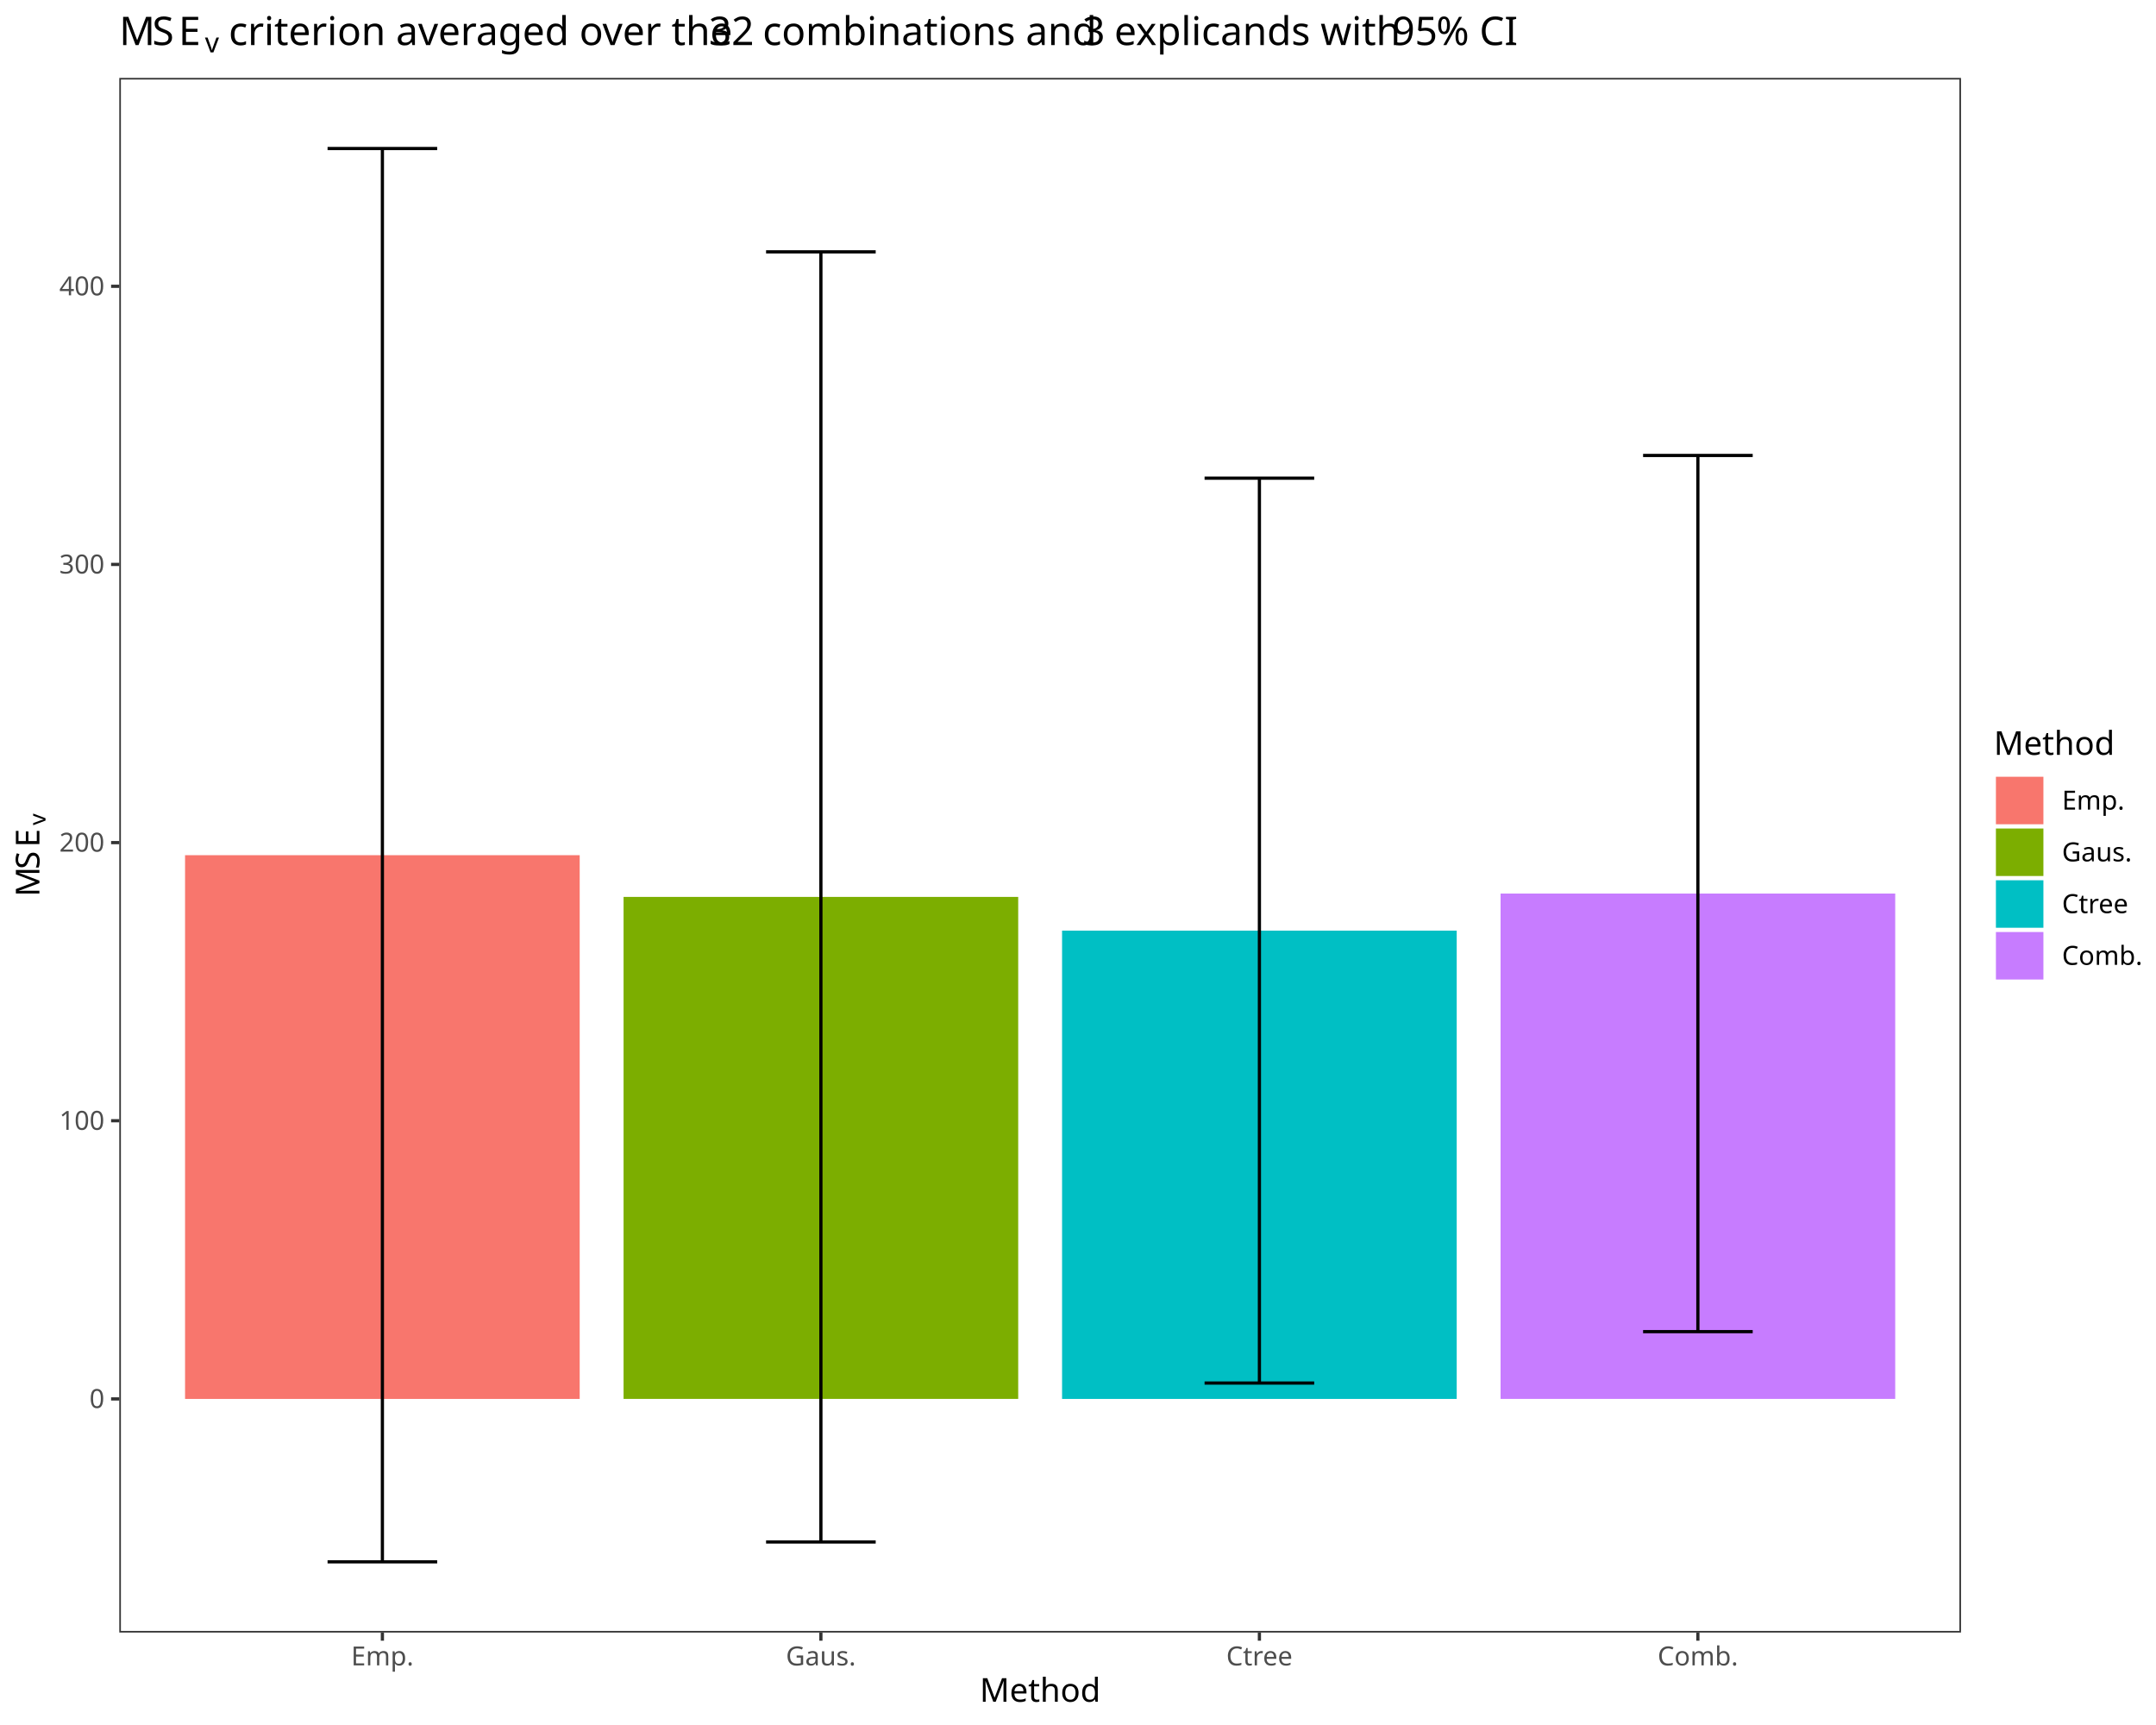
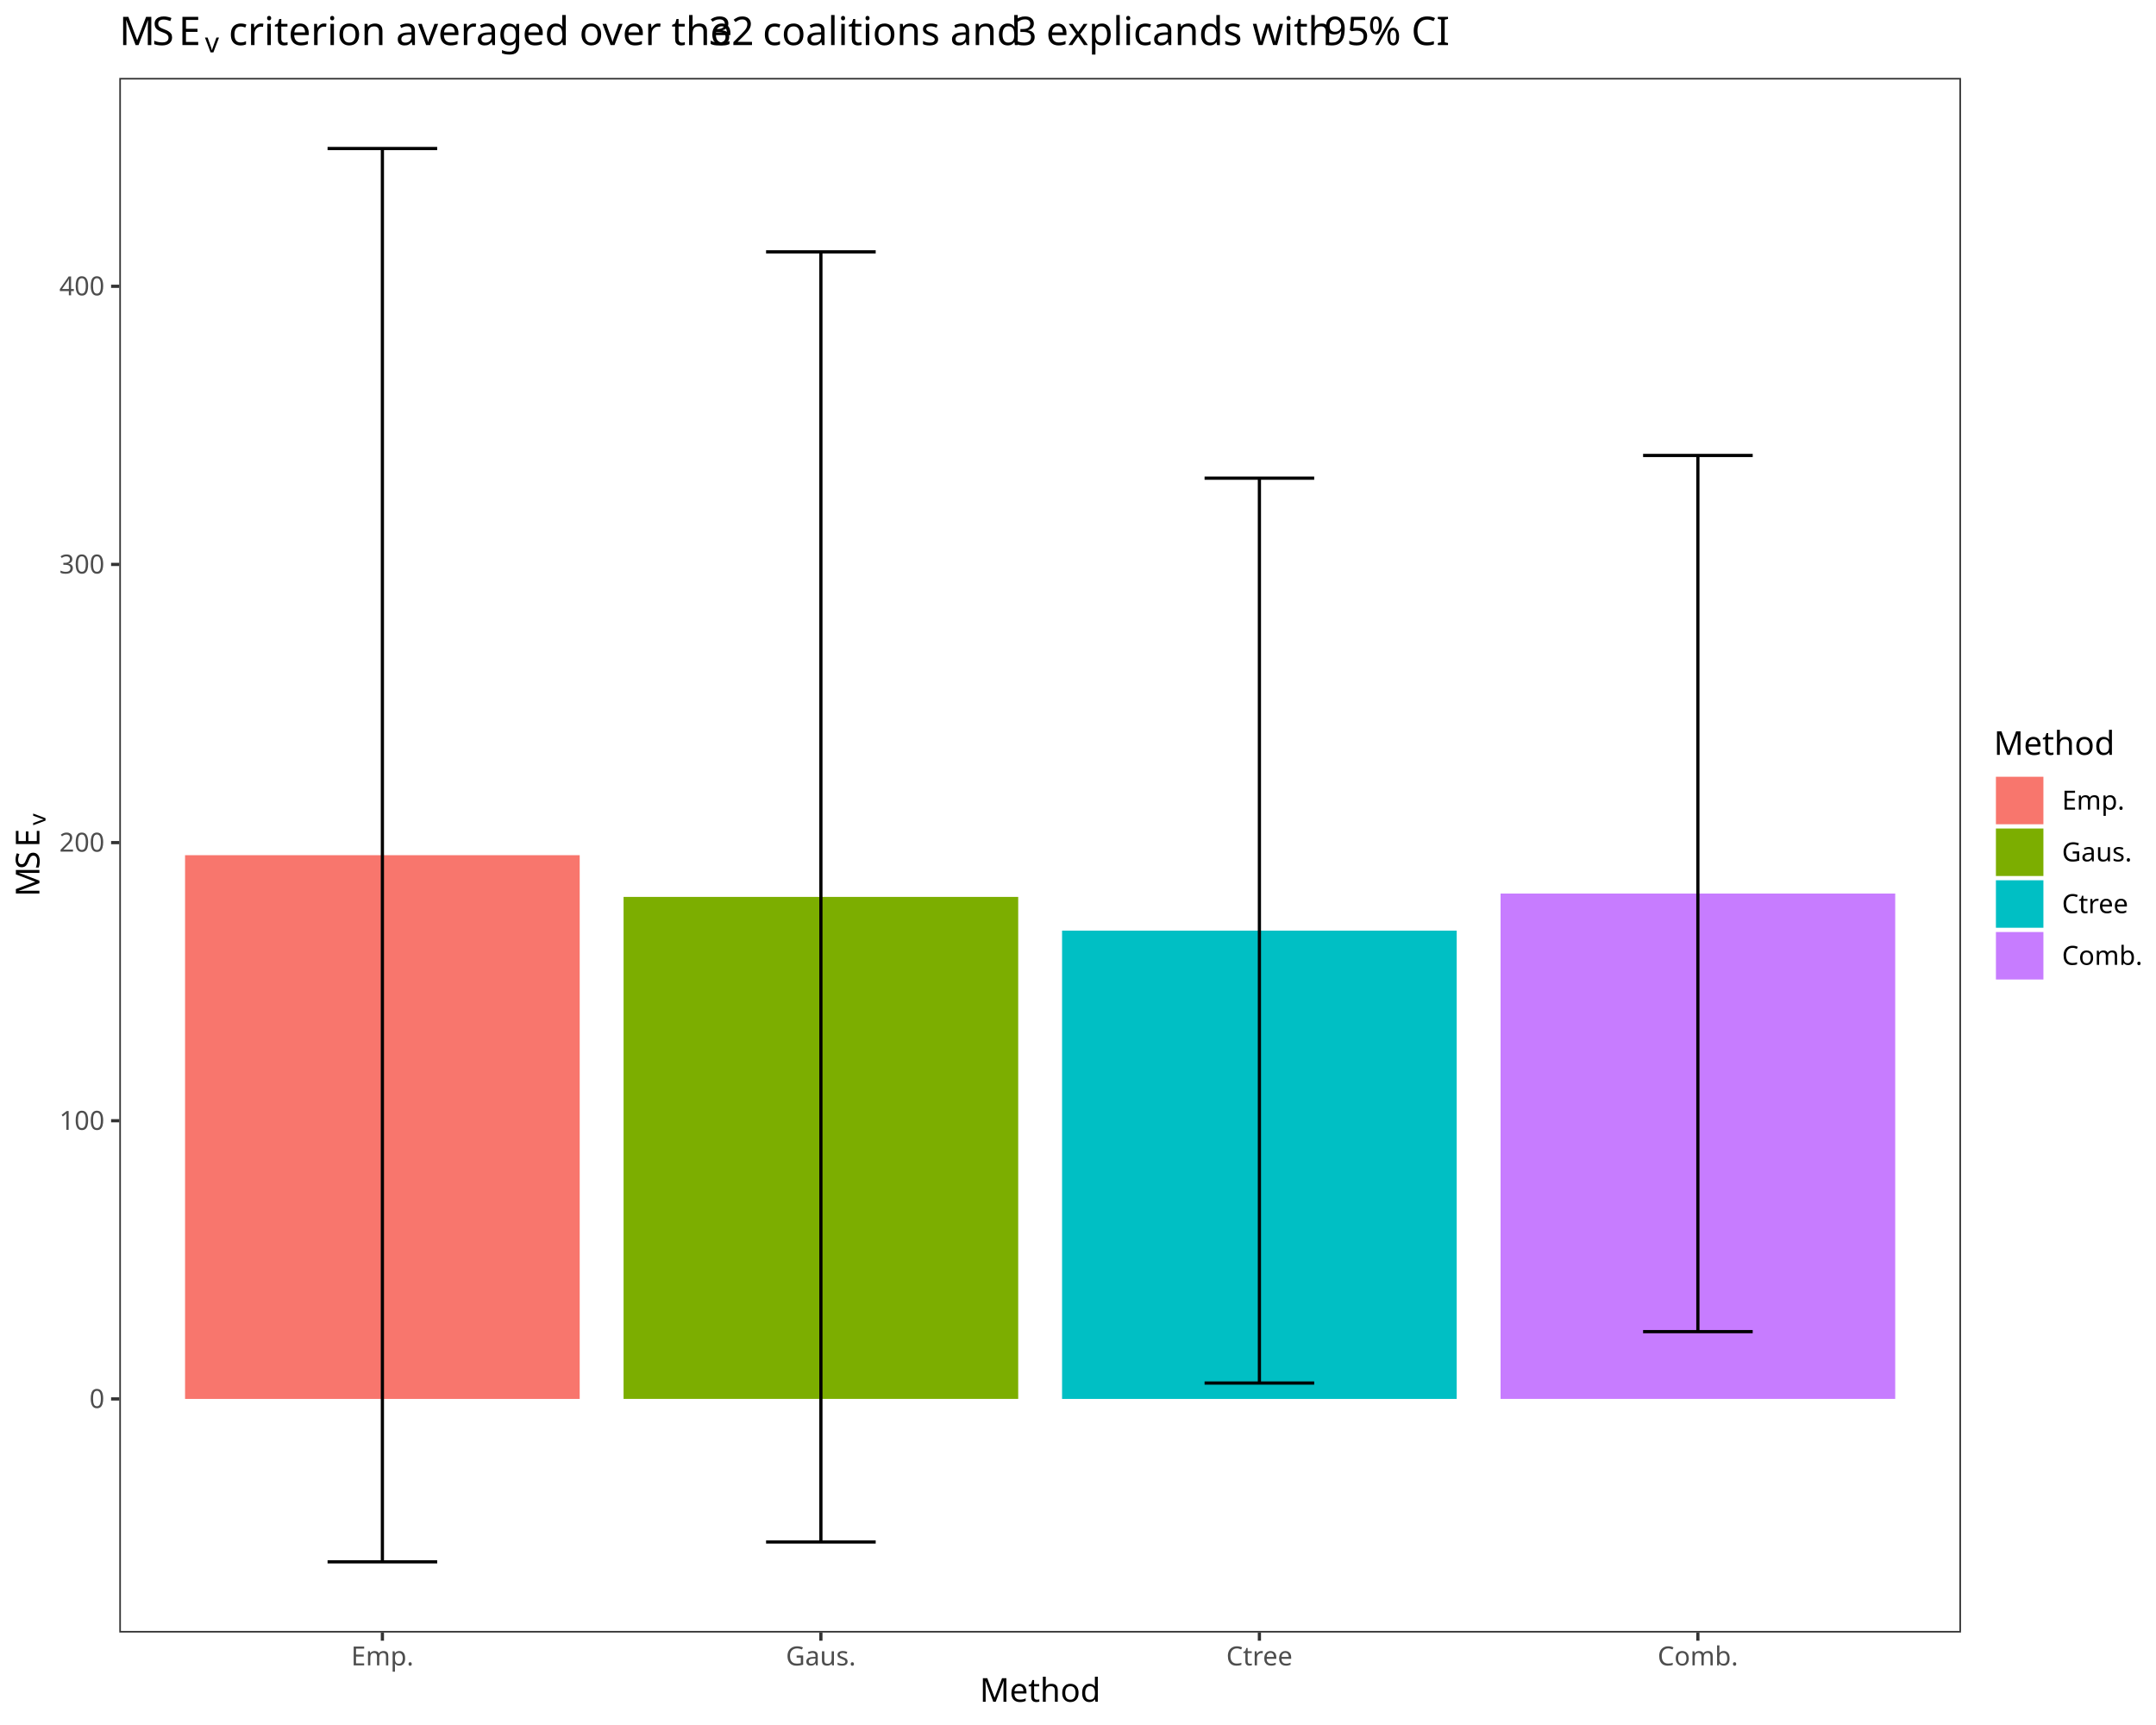
<svg xmlns="http://www.w3.org/2000/svg" class="svglite" data-engine-version="2.0" width="720.00pt" height="576.00pt" viewBox="0 0 720.00 576.00">
  <defs>
    <style type="text/css">
    .svglite line, .svglite polyline, .svglite polygon, .svglite path, .svglite rect, .svglite circle {
      fill: none;
      stroke: #000000;
      stroke-linecap: round;
      stroke-linejoin: round;
      stroke-miterlimit: 10.00;
    }
  </style>
  </defs>
  <rect width="100%" height="100%" style="stroke: none; fill: #FFFFFF;" />
  <defs>
    <clipPath id="cpMC4wMHw3MjAuMDB8MC4wMHw1NzYuMDA=">
      <rect x="0.00" y="0.00" width="720.00" height="576.00" />
    </clipPath>
  </defs>
  <g clip-path="url(#cpMC4wMHw3MjAuMDB8MC4wMHw1NzYuMDA=)">
    <rect x="0.00" y="0.00" width="720.00" height="576.00" style="stroke-width: 1.07; stroke: #FFFFFF; fill: #FFFFFF;" />
  </g>
  <defs>
    <clipPath id="cpMzkuODR8NjU0Ljg4fDI2LjAxfDU0NS4xMQ==">
      <rect x="39.84" y="26.01" width="615.04" height="519.11" />
    </clipPath>
  </defs>
  <g clip-path="url(#cpMzkuODR8NjU0Ljg4fDI2LjAxfDU0NS4xMQ==)">
    <rect x="39.84" y="26.01" width="615.04" height="519.11" style="stroke-width: 1.07; stroke: none; fill: #FFFFFF;" />
    <rect x="61.80" y="285.56" width="131.79" height="181.56" style="stroke-width: 1.07; stroke: none; stroke-linecap: butt; stroke-linejoin: miter; fill: #F8766D;" />
    <rect x="208.24" y="299.49" width="131.79" height="167.62" style="stroke-width: 1.07; stroke: none; stroke-linecap: butt; stroke-linejoin: miter; fill: #7CAE00;" />
    <rect x="354.68" y="310.75" width="131.79" height="156.37" style="stroke-width: 1.07; stroke: none; stroke-linecap: butt; stroke-linejoin: miter; fill: #00BFC4;" />
    <rect x="501.12" y="298.37" width="131.79" height="168.74" style="stroke-width: 1.07; stroke: none; stroke-linecap: butt; stroke-linejoin: miter; fill: #C77CFF;" />
    <polyline points="109.39,49.60 146.00,49.60 " style="stroke-width: 1.07; stroke-linecap: butt;" />
    <polyline points="127.70,49.60 127.70,521.52 " style="stroke-width: 1.07; stroke-linecap: butt;" />
    <polyline points="109.39,521.52 146.00,521.52 " style="stroke-width: 1.07; stroke-linecap: butt;" />
    <polyline points="255.83,84.10 292.44,84.10 " style="stroke-width: 1.07; stroke-linecap: butt;" />
    <polyline points="274.14,84.10 274.14,514.89 " style="stroke-width: 1.07; stroke-linecap: butt;" />
    <polyline points="255.83,514.89 292.44,514.89 " style="stroke-width: 1.07; stroke-linecap: butt;" />
    <polyline points="402.27,159.67 438.88,159.67 " style="stroke-width: 1.07; stroke-linecap: butt;" />
    <polyline points="420.58,159.67 420.58,461.82 " style="stroke-width: 1.07; stroke-linecap: butt;" />
    <polyline points="402.27,461.82 438.88,461.82 " style="stroke-width: 1.07; stroke-linecap: butt;" />
    <polyline points="548.71,152.09 585.32,152.09 " style="stroke-width: 1.07; stroke-linecap: butt;" />
    <polyline points="567.01,152.09 567.01,444.66 " style="stroke-width: 1.07; stroke-linecap: butt;" />
    <polyline points="548.71,444.66 585.32,444.66 " style="stroke-width: 1.07; stroke-linecap: butt;" />
    <rect x="39.84" y="26.01" width="615.04" height="519.11" style="stroke-width: 1.07; stroke: #333333;" />
  </g>
  <g clip-path="url(#cpMC4wMHw3MjAuMDB8MC4wMHw1NzYuMDA=)">
    <text x="34.90" y="470.14" text-anchor="end" style="font-size: 8.80px; fill: #4D4D4D; font-family: sans;" textLength="4.89px" lengthAdjust="spacingAndGlyphs">0</text>
    <text x="34.90" y="377.26" text-anchor="end" style="font-size: 8.80px; fill: #4D4D4D; font-family: sans;" textLength="14.68px" lengthAdjust="spacingAndGlyphs">100</text>
    <text x="34.90" y="284.38" text-anchor="end" style="font-size: 8.80px; fill: #4D4D4D; font-family: sans;" textLength="14.68px" lengthAdjust="spacingAndGlyphs">200</text>
    <text x="34.90" y="191.50" text-anchor="end" style="font-size: 8.80px; fill: #4D4D4D; font-family: sans;" textLength="14.68px" lengthAdjust="spacingAndGlyphs">300</text>
    <text x="34.90" y="98.62" text-anchor="end" style="font-size: 8.80px; fill: #4D4D4D; font-family: sans;" textLength="14.68px" lengthAdjust="spacingAndGlyphs">400</text>
    <polyline points="37.10,467.12 39.84,467.12 " style="stroke-width: 1.07; stroke: #333333; stroke-linecap: butt;" />
    <polyline points="37.10,374.23 39.84,374.23 " style="stroke-width: 1.07; stroke: #333333; stroke-linecap: butt;" />
    <polyline points="37.10,281.35 39.84,281.35 " style="stroke-width: 1.07; stroke: #333333; stroke-linecap: butt;" />
    <polyline points="37.10,188.47 39.84,188.47 " style="stroke-width: 1.07; stroke: #333333; stroke-linecap: butt;" />
    <polyline points="37.10,95.59 39.84,95.59 " style="stroke-width: 1.07; stroke: #333333; stroke-linecap: butt;" />
    <polyline points="127.70,547.85 127.70,545.11 " style="stroke-width: 1.07; stroke: #333333; stroke-linecap: butt;" />
    <polyline points="274.14,547.85 274.14,545.11 " style="stroke-width: 1.07; stroke: #333333; stroke-linecap: butt;" />
    <polyline points="420.58,547.85 420.58,545.11 " style="stroke-width: 1.07; stroke: #333333; stroke-linecap: butt;" />
    <polyline points="567.01,547.85 567.01,545.11 " style="stroke-width: 1.07; stroke: #333333; stroke-linecap: butt;" />
    <text x="127.70" y="556.10" text-anchor="middle" style="font-size: 8.80px; fill: #4D4D4D; font-family: sans;" textLength="20.54px" lengthAdjust="spacingAndGlyphs">Emp.</text>
    <text x="274.14" y="556.10" text-anchor="middle" style="font-size: 8.80px; fill: #4D4D4D; font-family: sans;" textLength="23.49px" lengthAdjust="spacingAndGlyphs">Gaus.</text>
    <text x="420.58" y="556.10" text-anchor="middle" style="font-size: 8.80px; fill: #4D4D4D; font-family: sans;" textLength="21.52px" lengthAdjust="spacingAndGlyphs">Ctree</text>
    <text x="567.01" y="556.10" text-anchor="middle" style="font-size: 8.80px; fill: #4D4D4D; font-family: sans;" textLength="25.92px" lengthAdjust="spacingAndGlyphs">Comb.</text>
    <text x="347.36" y="568.24" text-anchor="middle" style="font-size: 11.00px; font-family: sans;" textLength="36.70px" lengthAdjust="spacingAndGlyphs">Method</text>
    <text transform="translate(13.16,299.41) rotate(-90)" style="font-size: 11.00px; font-family: sans;" textLength="9.17px" lengthAdjust="spacingAndGlyphs">M</text>
    <text transform="translate(13.16,290.24) rotate(-90)" style="font-size: 11.00px; font-family: sans;" textLength="7.34px" lengthAdjust="spacingAndGlyphs">S</text>
    <text transform="translate(13.16,282.90) rotate(-90)" style="font-size: 11.00px; font-family: sans;" textLength="7.34px" lengthAdjust="spacingAndGlyphs">E</text>
    <text transform="translate(15.20,275.56) rotate(-90)" style="font-size: 7.70px; font-family: sans;" textLength="3.85px" lengthAdjust="spacingAndGlyphs">v</text>
    <rect x="665.84" y="243.33" width="48.68" height="84.45" style="stroke-width: 1.07; stroke: none; fill: #FFFFFF;" />
    <text x="665.84" y="252.05" style="font-size: 11.00px; font-family: sans;" textLength="36.70px" lengthAdjust="spacingAndGlyphs">Method</text>
    <rect x="665.84" y="258.67" width="17.28" height="17.28" style="stroke-width: 1.07; stroke: none; fill: #FFFFFF;" />
    <rect x="666.54" y="259.37" width="15.86" height="15.86" style="stroke-width: 1.07; stroke: none; stroke-linecap: butt; stroke-linejoin: miter; fill: #F8766D;" />
    <rect x="665.84" y="275.95" width="17.28" height="17.28" style="stroke-width: 1.07; stroke: none; fill: #FFFFFF;" />
    <rect x="666.54" y="276.65" width="15.86" height="15.86" style="stroke-width: 1.07; stroke: none; stroke-linecap: butt; stroke-linejoin: miter; fill: #7CAE00;" />
    <rect x="665.84" y="293.23" width="17.28" height="17.28" style="stroke-width: 1.07; stroke: none; fill: #FFFFFF;" />
    <rect x="666.54" y="293.93" width="15.86" height="15.86" style="stroke-width: 1.07; stroke: none; stroke-linecap: butt; stroke-linejoin: miter; fill: #00BFC4;" />
    <rect x="665.84" y="310.51" width="17.28" height="17.28" style="stroke-width: 1.07; stroke: none; fill: #FFFFFF;" />
    <rect x="666.54" y="311.21" width="15.86" height="15.86" style="stroke-width: 1.07; stroke: none; stroke-linecap: butt; stroke-linejoin: miter; fill: #C77CFF;" />
    <text x="688.60" y="270.33" style="font-size: 8.80px; font-family: sans;" textLength="20.54px" lengthAdjust="spacingAndGlyphs">Emp.</text>
    <text x="688.60" y="287.61" style="font-size: 8.80px; font-family: sans;" textLength="23.49px" lengthAdjust="spacingAndGlyphs">Gaus.</text>
    <text x="688.60" y="304.89" style="font-size: 8.80px; font-family: sans;" textLength="21.52px" lengthAdjust="spacingAndGlyphs">Ctree</text>
    <text x="688.60" y="322.17" style="font-size: 8.80px; font-family: sans;" textLength="25.92px" lengthAdjust="spacingAndGlyphs">Comb.</text>
    <text x="39.84" y="15.05" style="font-size: 13.20px; font-family: sans;" textLength="11.00px" lengthAdjust="spacingAndGlyphs">M</text>
    <text x="50.84" y="15.05" style="font-size: 13.20px; font-family: sans;" textLength="8.81px" lengthAdjust="spacingAndGlyphs">S</text>
    <text x="59.64" y="15.05" style="font-size: 13.20px; font-family: sans;" textLength="8.81px" lengthAdjust="spacingAndGlyphs">E</text>
    <text x="68.45" y="17.49" style="font-size: 9.24px; font-family: sans;" textLength="4.62px" lengthAdjust="spacingAndGlyphs">v</text>
    <text x="73.07" y="15.05" style="font-size: 13.20px; font-family: sans;" textLength="3.30px" lengthAdjust="spacingAndGlyphs"> </text>
    <text x="76.38" y="15.05" style="font-size: 13.20px; font-family: sans;" textLength="157.04px" lengthAdjust="spacingAndGlyphs">criterion averaged over the</text>
    <text x="233.41" y="15.05" style="font-size: 13.20px; font-family: sans;" textLength="3.30px" lengthAdjust="spacingAndGlyphs"> </text>
    <text x="236.72" y="15.05" style="font-size: 13.20px; font-family: sans;" textLength="14.68px" lengthAdjust="spacingAndGlyphs">32</text>
    <text x="251.40" y="15.05" style="font-size: 13.20px; font-family: sans;" textLength="3.30px" lengthAdjust="spacingAndGlyphs"> </text>
-     <text x="254.70" y="15.05" style="font-size: 13.20px; font-family: sans;" textLength="103.48px" lengthAdjust="spacingAndGlyphs">combinations and</text>
-     <text x="358.19" y="15.05" style="font-size: 13.20px; font-family: sans;" textLength="3.30px" lengthAdjust="spacingAndGlyphs"> </text>
-     <text x="361.49" y="15.05" style="font-size: 13.20px; font-family: sans;" textLength="7.34px" lengthAdjust="spacingAndGlyphs">3</text>
-     <text x="368.83" y="15.05" style="font-size: 13.20px; font-family: sans;" textLength="3.30px" lengthAdjust="spacingAndGlyphs"> </text>
-     <text x="372.13" y="15.05" style="font-size: 13.20px; font-family: sans;" textLength="89.53px" lengthAdjust="spacingAndGlyphs">explicands with</text>
-     <text x="461.66" y="15.05" style="font-size: 13.20px; font-family: sans;" textLength="3.30px" lengthAdjust="spacingAndGlyphs"> </text>
-     <text x="464.96" y="15.05" style="font-size: 13.20px; font-family: sans;" textLength="14.68px" lengthAdjust="spacingAndGlyphs">95</text>
-     <text x="479.65" y="15.05" style="font-size: 13.20px; font-family: sans;" textLength="28.61px" lengthAdjust="spacingAndGlyphs">% CI</text>
+     <text x="254.70" y="15.05" style="font-size: 13.20px; font-family: sans;" textLength="80.73px" lengthAdjust="spacingAndGlyphs">coalitions and</text>
+     <text x="335.43" y="15.05" style="font-size: 13.20px; font-family: sans;" textLength="3.30px" lengthAdjust="spacingAndGlyphs"> </text>
+     <text x="338.73" y="15.05" style="font-size: 13.20px; font-family: sans;" textLength="7.34px" lengthAdjust="spacingAndGlyphs">3</text>
+     <text x="346.08" y="15.05" style="font-size: 13.20px; font-family: sans;" textLength="3.30px" lengthAdjust="spacingAndGlyphs"> </text>
+     <text x="349.38" y="15.05" style="font-size: 13.20px; font-family: sans;" textLength="89.53px" lengthAdjust="spacingAndGlyphs">explicands with</text>
+     <text x="438.91" y="15.05" style="font-size: 13.20px; font-family: sans;" textLength="3.30px" lengthAdjust="spacingAndGlyphs"> </text>
+     <text x="442.21" y="15.05" style="font-size: 13.20px; font-family: sans;" textLength="14.68px" lengthAdjust="spacingAndGlyphs">95</text>
+     <text x="456.89" y="15.05" style="font-size: 13.20px; font-family: sans;" textLength="28.61px" lengthAdjust="spacingAndGlyphs">% CI</text>
  </g>
</svg>
